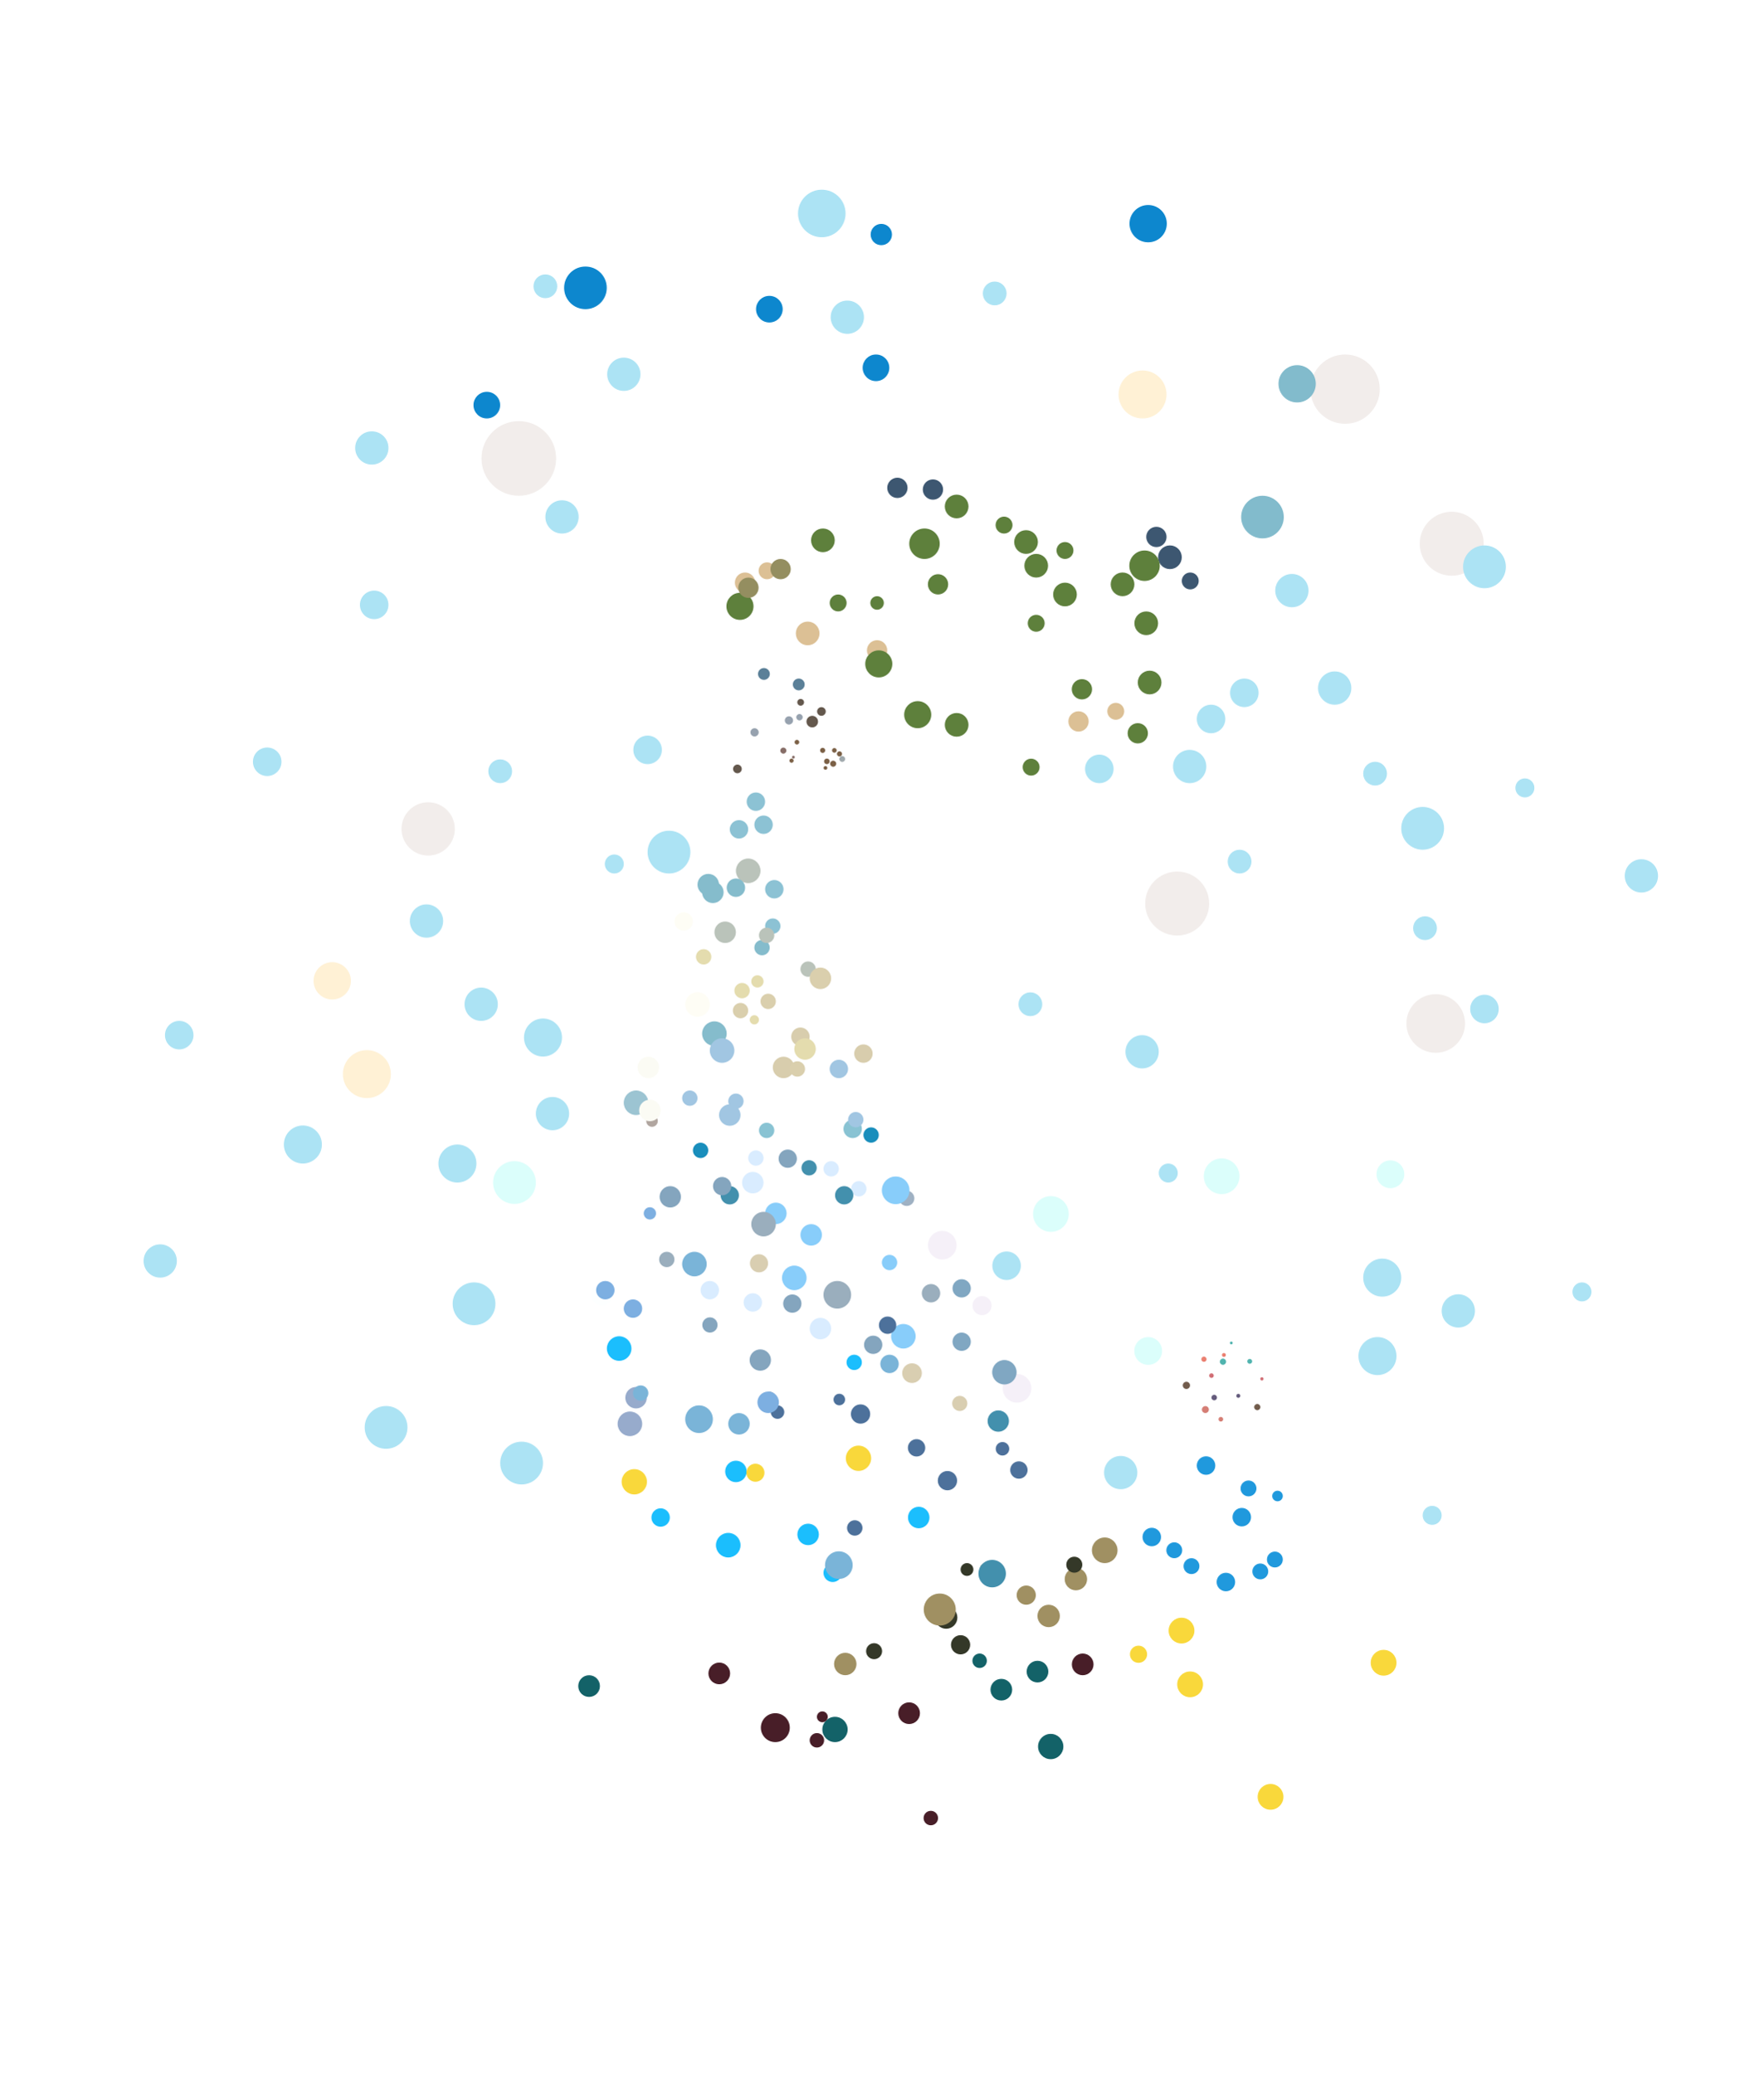
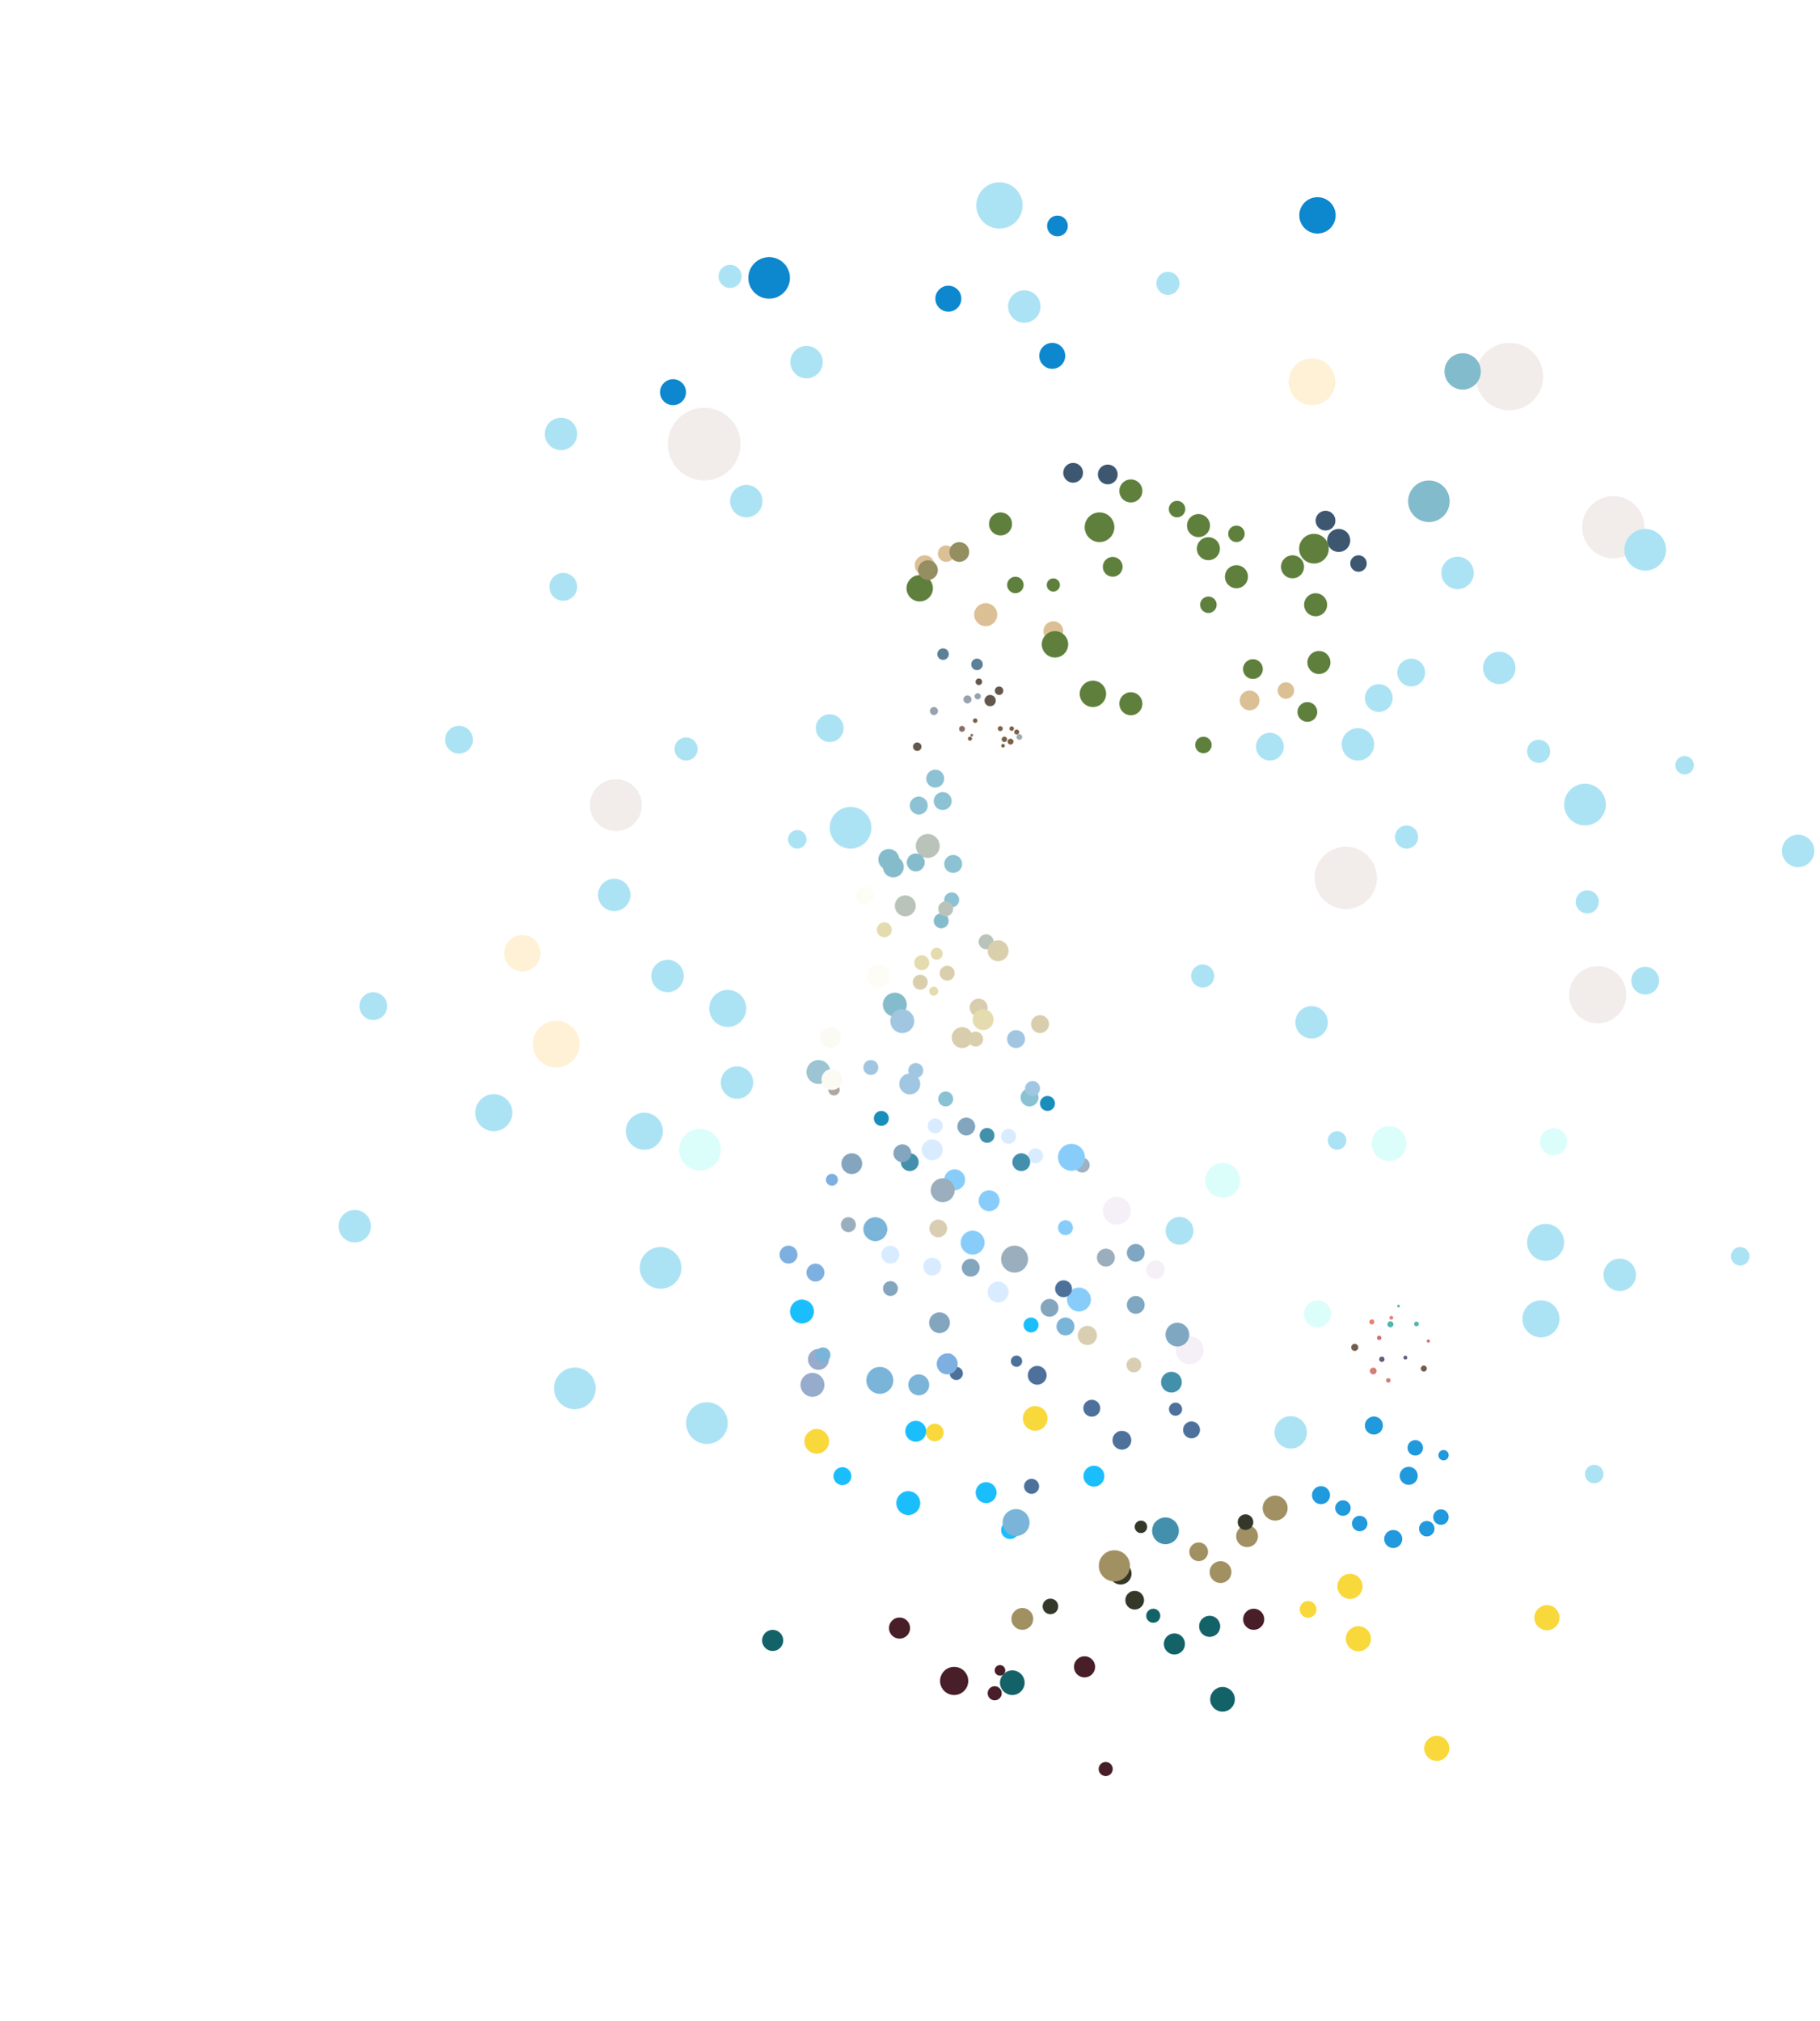
- <svg xmlns="http://www.w3.org/2000/svg" width="959.392" height="1127.84" viewBox="0 0 959.392 1127.84">
-   <circle cx="387.779" cy="485.433" r="5.85" fill="#85bccc" />
-   <circle cx="377.75" cy="687.674" r="6.686" fill="#7ab4d8" />
-   <circle cx="447.5" cy="408.212" r="1.4" fill="#7c6147" />
-   <circle cx="453.864" cy="408.212" r="1.273" fill="#7c6147" />
-   <circle cx="456.664" cy="410.121" r="1.4" fill="#7c6147" />
-   <circle cx="433.5" cy="403.757" r="1.273" fill="#7c6147" />
-   <circle cx="430.573" cy="413.812" r="1.145" fill="#7c6147" />
-   <circle cx="449.791" cy="414.193" r="1.527" fill="#7c6147" />
-   <circle cx="449.028" cy="417.757" r="1.018" fill="#7c6147" />
-   <circle cx="453.228" cy="415.466" r="1.655" fill="#7c6147" />
-   <circle cx="426.118" cy="408.339" r="1.655" fill="#876e68" />
-   <circle cx="431.591" cy="411.903" r="0.764" fill="#876e68" />
-   <circle cx="446.831" cy="387.053" r="2.364" fill="#64584d" />
-   <circle cx="435.538" cy="382.063" r="1.838" fill="#64584d" />
-   <circle cx="441.841" cy="392.568" r="3.151" fill="#64584d" />
-   <circle cx="401.134" cy="418.306" r="2.364" fill="#64584d" />
-   <circle cx="415.551" cy="366.629" r="3.218" fill="#5b8098" />
-   <circle cx="434.499" cy="372.349" r="3.218" fill="#5b8098" />
-   <circle cx="458.143" cy="412.887" r="1.6" fill="#a0a9ad" />
-   <circle cx="410.464" cy="398.401" r="2.244" fill="#97a2af" />
-   <circle cx="429.163" cy="391.918" r="2.244" fill="#97a2af" />
-   <circle cx="434.897" cy="390.173" r="1.745" fill="#97a2af" />
-   <circle cx="402.519" cy="329.856" r="7.367" fill="#5e803c" />
-   <circle cx="447.642" cy="293.942" r="6.446" fill="#5e803c" />
-   <circle cx="610.635" cy="317.884" r="6.446" fill="#5e803c" />
-   <circle cx="520.39" cy="275.524" r="6.446" fill="#5e803c" />
-   <circle cx="563.671" cy="307.755" r="6.446" fill="#5e803c" />
-   <circle cx="625.369" cy="371.295" r="6.446" fill="#5e803c" />
-   <circle cx="499.21" cy="388.791" r="7.367" fill="#5e803c" />
-   <circle cx="520.39" cy="394.317" r="6.446" fill="#5e803c" />
-   <circle cx="405.281" cy="316.964" r="5.525" fill="#dcc095" />
-   <circle cx="417.253" cy="310.517" r="4.604" fill="#dcc095" />
-   <circle cx="586.693" cy="392.475" r="5.525" fill="#dcc095" />
-   <circle cx="477.109" cy="353.798" r="5.525" fill="#dcc095" />
-   <circle cx="636.42" cy="303.151" r="6.446" fill="#3d5771" />
-   <circle cx="647.147" cy="416.996" r="9.053" fill="#ace3f4" />
-   <circle cx="726.039" cy="374.317" r="9.053" fill="#ace3f4" />
-   <circle cx="748.026" cy="420.876" r="6.467" fill="#ace3f4" />
-   <circle cx="203.542" cy="329.051" r="7.76" fill="#ace3f4" />
-   <circle cx="261.741" cy="546.327" r="9.053" fill="#ace3f4" />
-   <circle cx="164.743" cy="622.632" r="10.347" fill="#ace3f4" />
-   <circle cx="248.808" cy="632.979" r="10.347" fill="#ace3f4" />
-   <circle cx="363.912" cy="463.555" r="11.64" fill="#ace3f4" />
-   <circle cx="202.249" cy="243.692" r="9.053" fill="#ace3f4" />
-   <circle cx="97.49" cy="563.14" r="7.76" fill="#ace3f4" />
-   <circle cx="87.144" cy="686.005" r="9.053" fill="#ace3f4" />
-   <circle cx="686.761" cy="281.288" r="11.6" fill="#82bbcc" />
-   <circle cx="318.457" cy="156.587" r="11.6" fill="#0d87ce" />
-   <circle cx="418.508" cy="168.187" r="7.25" fill="#0d87ce" />
-   <circle cx="479.409" cy="127.586" r="5.8" fill="#0d87ce" />
-   <circle cx="476.509" cy="200.087" r="7.25" fill="#0d87ce" />
-   <circle cx="789.712" cy="295.788" r="17.4" fill="#f2edeb" />
-   <circle cx="232.906" cy="450.94" r="14.5" fill="#f2edeb" />
-   <circle cx="282.207" cy="249.388" r="20.3" fill="#f2edeb" />
-   <circle cx="731.712" cy="211.687" r="18.85" fill="#f2edeb" />
-   <circle cx="621.51" cy="214.587" r="13.05" fill="#fff1d5" />
-   <circle cx="180.706" cy="533.591" r="10.15" fill="#fff1d5" />
-   <circle cx="563.671" cy="339.064" r="4.604" fill="#5e803c" />
-   <circle cx="579.326" cy="299.467" r="4.604" fill="#5e803c" />
-   <circle cx="502.894" cy="295.784" r="8.288" fill="#5e803c" />
-   <circle cx="622.607" cy="307.755" r="8.288" fill="#5e803c" />
-   <circle cx="623.528" cy="339.064" r="6.446" fill="#5e803c" />
-   <circle cx="477.109" cy="328.014" r="3.683" fill="#5e803c" />
-   <circle cx="560.909" cy="417.338" r="4.604" fill="#5e803c" />
-   <circle cx="588.535" cy="374.978" r="5.525" fill="#5e803c" />
-   <circle cx="618.923" cy="398.921" r="5.525" fill="#5e803c" />
-   <circle cx="606.952" cy="386.95" r="4.604" fill="#dcc095" />
-   <circle cx="488.16" cy="265.395" r="5.525" fill="#3d5771" />
-   <circle cx="507.498" cy="266.316" r="5.525" fill="#3d5771" />
-   <circle cx="401.986" cy="451.169" r="5.014" fill="#8cc2d4" />
-   <circle cx="411.179" cy="436.126" r="5.014" fill="#8cc2d4" />
-   <circle cx="439.593" cy="527.218" r="4.178" fill="#bac3ba" />
-   <circle cx="385.272" cy="481.254" r="5.85" fill="#85bccc" />
-   <circle cx="414.522" cy="515.518" r="4.178" fill="#85bccc" />
-   <circle cx="388.615" cy="562.318" r="6.686" fill="#85bccc" />
-   <circle cx="345.994" cy="599.924" r="6.686" fill="#9cc4d2" />
-   <circle cx="371.901" cy="501.311" r="5.014" fill="#fefdf5" />
-   <circle cx="379.422" cy="546.439" r="6.686" fill="#fefdf5" />
-   <circle cx="506.449" cy="703.552" r="5.014" fill="#9aaebd" />
-   <circle cx="362.708" cy="685.167" r="4.178" fill="#9aaebd" />
-   <circle cx="473.857" cy="617.474" r="4.178" fill="#198ebc" />
-   <circle cx="441.264" cy="671.795" r="5.85" fill="#88cdfa" />
-   <circle cx="483.885" cy="686.838" r="4.178" fill="#88cdfa" />
-   <circle cx="401.986" cy="774.587" r="5.85" fill="#7ab4d8" />
-   <circle cx="380.258" cy="772.08" r="7.521" fill="#7ab4d8" />
-   <circle cx="342.651" cy="774.587" r="6.686" fill="#97abcc" />
-   <circle cx="353.515" cy="660.095" r="3.343" fill="#7dafe1" />
-   <circle cx="396.136" cy="840.608" r="6.686" fill="#1bbefd" />
-   <circle cx="400.315" cy="800.494" r="5.85" fill="#1bbefd" />
-   <circle cx="452.964" cy="855.651" r="5.014" fill="#1bbefd" />
-   <circle cx="359.365" cy="825.565" r="5.014" fill="#1bbefd" />
-   <circle cx="464.664" cy="741.159" r="4.178" fill="#1bbefd" />
-   <circle cx="336.801" cy="733.638" r="6.686" fill="#1bbefd" />
-   <circle cx="467.171" cy="646.724" r="4.178" fill="#d9ecff" />
-   <circle cx="411.179" cy="630.01" r="4.178" fill="#d9ecff" />
-   <circle cx="409.507" cy="708.566" r="5.014" fill="#d9ecff" />
-   <circle cx="446.279" cy="722.773" r="5.85" fill="#d9ecff" />
-   <circle cx="428.509" cy="630.343" r="4.98" fill="#84a5be" />
-   <circle cx="413.57" cy="739.895" r="5.809" fill="#84a5be" />
-   <circle cx="396.971" cy="650.262" r="4.98" fill="#4390ad" />
-   <circle cx="440.128" cy="635.323" r="4.15" fill="#4390ad" />
-   <circle cx="543.039" cy="773.092" r="5.809" fill="#4390ad" />
-   <circle cx="493.243" cy="651.922" r="4.15" fill="#9fb1c3" />
-   <circle cx="523.121" cy="700.888" r="4.98" fill="#80a7c2" />
-   <circle cx="512.572" cy="677.408" r="7.787" fill="#f5f0f8" />
-   <circle cx="553.235" cy="755.274" r="7.787" fill="#f5f0f8" />
-   <circle cx="496.118" cy="747.019" r="5.357" fill="#d9ceb1" />
-   <circle cx="522.081" cy="763.503" r="4.121" fill="#d9ceb1" />
-   <circle cx="464.964" cy="831.239" r="4.202" fill="#4d719b" />
-   <circle cx="456.56" cy="761.381" r="3.151" fill="#4d719b" />
-   <circle cx="498.58" cy="787.644" r="4.727" fill="#4d719b" />
-   <circle cx="679.159" cy="809.739" r="4.32" fill="#2099dd" />
-   <circle cx="656.058" cy="797.295" r="5.04" fill="#2099dd" />
-   <circle cx="626.538" cy="836.175" r="5.04" fill="#2099dd" />
-   <circle cx="648.138" cy="852.015" r="4.32" fill="#2099dd" />
-   <circle cx="666.858" cy="860.655" r="5.04" fill="#2099dd" />
-   <circle cx="693.498" cy="848.415" r="4.32" fill="#2099dd" />
-   <circle cx="694.938" cy="813.855" r="2.88" fill="#2099dd" />
-   <circle cx="675.498" cy="825.375" r="5.04" fill="#2099dd" />
-   <circle cx="660.509" cy="760.313" r="1.51" fill="#655c7d" />
-   <circle cx="673.617" cy="759.359" r="1.091" fill="#655c7d" />
-   <circle cx="655.695" cy="766.833" r="1.893" fill="#d57e75" />
-   <circle cx="664.11" cy="772.092" r="1.262" fill="#d57e75" />
-   <circle cx="645.373" cy="753.672" r="1.97" fill="#725c4c" />
-   <circle cx="683.935" cy="765.494" r="1.689" fill="#725c4c" />
-   <circle cx="659.011" cy="748.361" r="1.247" fill="#d16e75" />
-   <circle cx="686.445" cy="750.142" r="0.891" fill="#d16e75" />
-   <circle cx="665.781" cy="737.138" r="1.069" fill="#ea8071" />
-   <circle cx="654.914" cy="739.454" r="1.425" fill="#ea8071" />
-   <circle cx="665.273" cy="740.794" r="1.7" fill="#51b4af" />
-   <circle cx="679.822" cy="740.605" r="1.323" fill="#51b4af" />
-   <circle cx="669.807" cy="730.591" r="0.756" fill="#51b4af" />
-   <circle cx="558.251" cy="867.789" r="5.227" fill="#a09062" />
-   <circle cx="570.448" cy="879.115" r="6.098" fill="#a09062" />
-   <circle cx="585.259" cy="859.077" r="6.098" fill="#a09062" />
-   <circle cx="459.803" cy="905.251" r="6.098" fill="#a09062" />
-   <circle cx="514.69" cy="879.986" r="6.098" fill="#343828" />
-   <circle cx="526.016" cy="853.849" r="3.485" fill="#343828" />
-   <circle cx="536.47" cy="853.849" r="3.485" fill="#343828" />
-   <circle cx="584.387" cy="851.236" r="4.356" fill="#343828" />
-   <circle cx="475.485" cy="898.281" r="4.356" fill="#343828" />
-   <circle cx="494.536" cy="932.016" r="5.901" fill="#481e28" />
-   <circle cx="506.339" cy="989.064" r="3.934" fill="#481e28" />
-   <circle cx="391.26" cy="910.378" r="5.901" fill="#481e28" />
-   <circle cx="544.698" cy="919.23" r="5.901" fill="#136268" />
-   <circle cx="571.56" cy="950.15" r="6.885" fill="#136268" />
-   <circle cx="454.209" cy="940.869" r="6.885" fill="#136268" />
-   <circle cx="320.443" cy="917.263" r="5.901" fill="#136268" />
-   <circle cx="410.932" cy="801.201" r="4.918" fill="#f9d83b" />
-   <circle cx="466.996" cy="793.332" r="6.885" fill="#f9d83b" />
-   <circle cx="691.148" cy="977.522" r="7.018" fill="#f9d83b" />
-   <circle cx="752.648" cy="904.574" r="7.018" fill="#f9d83b" />
-   <circle cx="642.716" cy="887.087" r="7.018" fill="#f9d83b" />
-   <circle cx="647.394" cy="916.328" r="7.018" fill="#f9d83b" />
-   <circle cx="779.065" cy="824.389" r="5.173" fill="#ace3f4" />
-   <circle cx="382.765" cy="520.532" r="4.178" fill="#e4dcae" />
-   <circle cx="412.014" cy="533.904" r="3.343" fill="#e4dcae" />
-   <circle cx="410.343" cy="554.796" r="2.507" fill="#e4dcae" />
-   <circle cx="402.822" cy="549.782" r="4.178" fill="#dacfad" />
-   <circle cx="446.279" cy="532.232" r="5.85" fill="#dacfad" />
-   <circle cx="420.372" cy="503.818" r="4.178" fill="#8cc2d4" />
-   <circle cx="417.029" cy="508.832" r="4.178" fill="#bac3ba" />
-   <circle cx="407" cy="473.733" r="6.686" fill="#bac3ba" />
-   <circle cx="375.243" cy="597.417" r="4.178" fill="#a1c6e2" />
-   <circle cx="456.307" cy="581.539" r="5.014" fill="#a1c6e2" />
-   <circle cx="426.221" cy="580.703" r="5.85" fill="#d8cdad" />
-   <circle cx="487.228" cy="647.56" r="7.521" fill="#88cdfa" />
-   <circle cx="422.043" cy="660.095" r="5.85" fill="#88cdfa" />
-   <circle cx="491.407" cy="726.952" r="6.686" fill="#88cdfa" />
-   <circle cx="344.322" cy="711.909" r="5.014" fill="#7dafe1" />
-   <circle cx="452.128" cy="635.86" r="4.178" fill="#d9ecff" />
-   <circle cx="409.507" cy="643.381" r="5.85" fill="#d9ecff" />
-   <circle cx="386.108" cy="701.881" r="5.014" fill="#d9ecff" />
-   <circle cx="392.821" cy="645.282" r="4.98" fill="#84a5be" />
-   <circle cx="386.182" cy="720.806" r="4.15" fill="#84a5be" />
-   <circle cx="459.216" cy="650.262" r="4.98" fill="#4390ad" />
-   <circle cx="412.874" cy="687.264" r="4.945" fill="#d9ceb1" />
-   <circle cx="554.256" cy="799.725" r="4.727" fill="#4d719b" />
-   <circle cx="545.327" cy="788.169" r="3.677" fill="#4d719b" />
-   <circle cx="354.678" cy="609.872" r="3.14" fill="#b1a6a0" />
-   <circle cx="417.864" cy="544.768" r="4.178" fill="#dacfad" />
-   <circle cx="421.207" cy="483.761" r="5.014" fill="#8cc2d4" />
-   <circle cx="396.972" cy="606.61" r="5.85" fill="#a1c6e2" />
-   <circle cx="400.315" cy="599.089" r="4.178" fill="#a1c6e2" />
-   <circle cx="463.828" cy="614.131" r="5.014" fill="#89c3d3" />
-   <circle cx="455.471" cy="704.388" r="7.521" fill="#9aaebd" />
-   <circle cx="435.414" cy="563.989" r="5.014" fill="#d8cdad" />
-   <circle cx="469.678" cy="573.182" r="5.014" fill="#d8cdad" />
-   <circle cx="345.994" cy="760.38" r="5.85" fill="#97abcc" />
-   <circle cx="327.424" cy="704.228" r="6.056" fill="#fdffff" />
-   <circle cx="422.945" cy="768.21" r="3.677" fill="#4d719b" />
-   <circle cx="418.743" cy="760.331" r="3.151" fill="#4d719b" />
-   <circle cx="468.116" cy="769.26" r="5.253" fill="#4d719b" />
-   <circle cx="515.388" cy="805.502" r="5.253" fill="#4d719b" />
-   <circle cx="510.261" cy="317.884" r="5.525" fill="#5e803c" />
-   <circle cx="579.326" cy="323.41" r="6.446" fill="#5e803c" />
-   <circle cx="546.175" cy="285.654" r="4.604" fill="#5e803c" />
-   <circle cx="558.146" cy="294.863" r="6.446" fill="#5e803c" />
-   <circle cx="647.47" cy="316.043" r="4.604" fill="#3d5771" />
-   <circle cx="629.053" cy="292.1" r="5.525" fill="#3d5771" />
-   <circle cx="478.03" cy="361.165" r="7.367" fill="#5e803c" />
-   <circle cx="455.929" cy="328.014" r="4.604" fill="#5e803c" />
-   <circle cx="407.123" cy="319.726" r="5.525" fill="#948e60" />
-   <circle cx="424.62" cy="309.597" r="5.525" fill="#948e60" />
-   <circle cx="439.354" cy="344.59" r="6.446" fill="#dcc095" />
-   <circle cx="685.578" cy="854.895" r="4.32" fill="#2099dd" />
-   <circle cx="345.033" cy="806.119" r="6.885" fill="#f9d83b" />
-   <circle cx="635.508" cy="638.152" r="5.173" fill="#ace3f4" />
-   <circle cx="560.496" cy="546.327" r="6.467" fill="#ace3f4" />
-   <circle cx="621.281" cy="572.193" r="9.053" fill="#ace3f4" />
-   <circle cx="547.562" cy="688.591" r="7.76" fill="#ace3f4" />
-   <circle cx="751.906" cy="695.058" r="10.347" fill="#ace3f4" />
-   <circle cx="749.319" cy="737.737" r="10.347" fill="#ace3f4" />
-   <circle cx="609.641" cy="801.109" r="9.053" fill="#ace3f4" />
-   <circle cx="793.292" cy="713.164" r="9.053" fill="#ace3f4" />
-   <circle cx="598.002" cy="418.289" r="7.76" fill="#ace3f4" />
-   <circle cx="658.787" cy="391.13" r="7.76" fill="#ace3f4" />
-   <circle cx="676.894" cy="376.903" r="7.76" fill="#ace3f4" />
-   <circle cx="674.307" cy="468.728" r="6.467" fill="#ace3f4" />
-   <circle cx="829.504" cy="428.636" r="5.173" fill="#ace3f4" />
-   <circle cx="775.185" cy="504.941" r="6.467" fill="#ace3f4" />
-   <circle cx="860.544" cy="702.817" r="5.173" fill="#ace3f4" />
-   <circle cx="807.518" cy="308.358" r="11.64" fill="#ace3f4" />
-   <circle cx="702.76" cy="321.291" r="9.053" fill="#ace3f4" />
-   <circle cx="541.096" cy="159.627" r="6.467" fill="#ace3f4" />
-   <circle cx="460.911" cy="172.56" r="9.053" fill="#ace3f4" />
-   <circle cx="339.339" cy="203.6" r="9.053" fill="#ace3f4" />
-   <circle cx="305.713" cy="281.198" r="9.053" fill="#ace3f4" />
-   <circle cx="145.343" cy="414.409" r="7.76" fill="#ace3f4" />
-   <circle cx="272.087" cy="419.582" r="6.467" fill="#ace3f4" />
-   <circle cx="334.166" cy="470.022" r="5.173" fill="#ace3f4" />
-   <circle cx="231.995" cy="501.061" r="9.053" fill="#ace3f4" />
-   <circle cx="295.367" cy="564.433" r="10.347" fill="#ace3f4" />
-   <circle cx="257.861" cy="709.284" r="11.64" fill="#ace3f4" />
-   <circle cx="210.008" cy="776.536" r="11.64" fill="#ace3f4" />
-   <circle cx="283.727" cy="795.936" r="11.64" fill="#ace3f4" />
-   <circle cx="300.54" cy="605.819" r="9.053" fill="#ace3f4" />
-   <circle cx="352.273" cy="407.943" r="7.76" fill="#ace3f4" />
-   <circle cx="296.66" cy="155.747" r="6.467" fill="#ace3f4" />
-   <circle cx="892.876" cy="476.488" r="9.053" fill="#ace3f4" />
-   <circle cx="447.03" cy="116.122" r="12.933" fill="#ace3f4" />
-   <circle cx="705.611" cy="208.787" r="10.15" fill="#82bbcc" />
-   <circle cx="264.806" cy="220.387" r="7.25" fill="#0d87ce" />
-   <circle cx="624.569" cy="121.668" r="10.15" fill="#0d87ce" />
-   <circle cx="624.591" cy="734.955" r="7.56" fill="#dbfefb" />
-   <circle cx="756.354" cy="638.832" r="7.56" fill="#dbfefb" />
-   <circle cx="571.67" cy="660.433" r="9.72" fill="#dbfefb" />
-   <circle cx="664.552" cy="639.912" r="9.72" fill="#dbfefb" />
-   <circle cx="279.847" cy="643.325" r="11.64" fill="#dbfefb" />
-   <circle cx="781.012" cy="556.791" r="15.95" fill="#f2edeb" />
-   <circle cx="199.556" cy="584.341" r="13.05" fill="#fff1d5" />
-   <circle cx="403.657" cy="538.918" r="4.178" fill="#e4dcae" />
-   <circle cx="437.921" cy="570.675" r="5.85" fill="#e4dcae" />
-   <circle cx="433.743" cy="581.539" r="4.178" fill="#dacfad" />
-   <circle cx="415.357" cy="448.662" r="5.014" fill="#8cc2d4" />
-   <circle cx="394.465" cy="507.161" r="5.85" fill="#bac3ba" />
-   <circle cx="400.315" cy="482.926" r="5.014" fill="#85bccc" />
-   <circle cx="392.793" cy="571.51" r="6.686" fill="#a1c6e2" />
-   <circle cx="465.5" cy="609.117" r="4.178" fill="#a1c6e2" />
-   <circle cx="417.029" cy="614.967" r="4.178" fill="#89c3d3" />
-   <circle cx="352.679" cy="580.703" r="5.85" fill="#fbfbf4" />
-   <circle cx="353.515" cy="604.103" r="5.85" fill="#fbfbf4" />
-   <circle cx="415.357" cy="665.945" r="6.686" fill="#9aaebd" />
-   <circle cx="417.864" cy="762.887" r="5.85" fill="#7dafe1" />
-   <circle cx="381.093" cy="625.831" r="4.178" fill="#198ebc" />
-   <circle cx="432.072" cy="695.195" r="6.686" fill="#88cdfa" />
-   <circle cx="483.885" cy="741.995" r="5.014" fill="#7ab4d8" />
-   <circle cx="456.307" cy="851.472" r="7.521" fill="#7ab4d8" />
-   <circle cx="348.501" cy="757.873" r="4.178" fill="#7ab4d8" />
-   <circle cx="329.279" cy="701.881" r="5.014" fill="#7dafe1" />
-   <circle cx="439.593" cy="834.758" r="5.85" fill="#1bbefd" />
-   <circle cx="499.764" cy="825.565" r="5.85" fill="#1bbefd" />
-   <circle cx="364.604" cy="651.092" r="5.809" fill="#84a5be" />
-   <circle cx="430.998" cy="709.187" r="4.98" fill="#84a5be" />
-   <circle cx="474.985" cy="731.596" r="4.98" fill="#84a5be" />
-   <circle cx="539.72" cy="856.086" r="7.469" fill="#4390ad" />
-   <circle cx="523.121" cy="729.936" r="4.98" fill="#80a7c2" />
-   <circle cx="546.359" cy="746.534" r="6.639" fill="#80a7c2" />
-   <circle cx="534.201" cy="710.284" r="5.191" fill="#f5f0f8" />
-   <circle cx="482.823" cy="720.937" r="4.727" fill="#4d719b" />
-   <circle cx="638.778" cy="843.375" r="4.32" fill="#2099dd" />
-   <circle cx="511.205" cy="875.63" r="8.712" fill="#a09062" />
-   <circle cx="600.941" cy="843.395" r="6.97" fill="#a09062" />
-   <circle cx="522.531" cy="894.797" r="5.227" fill="#343828" />
-   <circle cx="421.751" cy="939.885" r="7.869" fill="#481e28" />
-   <circle cx="447.324" cy="933.984" r="2.951" fill="#481e28" />
-   <circle cx="444.373" cy="946.77" r="3.934" fill="#481e28" />
-   <circle cx="588.959" cy="905.46" r="5.901" fill="#481e28" />
-   <circle cx="532.895" cy="903.493" r="3.934" fill="#136268" />
-   <circle cx="564.37" cy="909.394" r="5.901" fill="#136268" />
-   <circle cx="619.323" cy="899.953" r="4.679" fill="#f9d83b" />
-   <circle cx="807.518" cy="548.914" r="7.76" fill="#ace3f4" />
-   <circle cx="773.892" cy="450.622" r="11.64" fill="#ace3f4" />
-   <circle cx="640.361" cy="491.54" r="17.4" fill="#f2edeb" />
+ <svg xmlns="http://www.w3.org/2000/svg" width="1015.552" height="1127.84" viewBox="0 0 1015.552 1127.84">
+   <circle cx="498.659" cy="483.993" r="5.85" fill="#85bccc" />
+   <circle cx="488.63" cy="686.234" r="6.686" fill="#7ab4d8" />
+   <circle cx="558.38" cy="406.772" r="1.4" fill="#7c6147" />
+   <circle cx="564.744" cy="406.772" r="1.273" fill="#7c6147" />
+   <circle cx="567.544" cy="408.681" r="1.4" fill="#7c6147" />
+   <circle cx="544.38" cy="402.317" r="1.273" fill="#7c6147" />
+   <circle cx="541.453" cy="412.372" r="1.145" fill="#7c6147" />
+   <circle cx="560.671" cy="412.753" r="1.527" fill="#7c6147" />
+   <circle cx="559.908" cy="416.317" r="1.018" fill="#7c6147" />
+   <circle cx="564.108" cy="414.026" r="1.655" fill="#7c6147" />
+   <circle cx="536.998" cy="406.899" r="1.655" fill="#876e68" />
+   <circle cx="542.471" cy="410.463" r="0.764" fill="#876e68" />
+   <circle cx="557.711" cy="385.613" r="2.364" fill="#64584d" />
+   <circle cx="546.418" cy="380.623" r="1.838" fill="#64584d" />
+   <circle cx="552.721" cy="391.128" r="3.151" fill="#64584d" />
+   <circle cx="512.014" cy="416.866" r="2.364" fill="#64584d" />
+   <circle cx="526.431" cy="365.189" r="3.218" fill="#5b8098" />
+   <circle cx="545.379" cy="370.909" r="3.218" fill="#5b8098" />
+   <circle cx="569.023" cy="411.447" r="1.6" fill="#a0a9ad" />
+   <circle cx="521.344" cy="396.961" r="2.244" fill="#97a2af" />
+   <circle cx="540.043" cy="390.478" r="2.244" fill="#97a2af" />
+   <circle cx="545.777" cy="388.733" r="1.745" fill="#97a2af" />
+   <circle cx="513.399" cy="328.416" r="7.367" fill="#5e803c" />
+   <circle cx="558.521" cy="292.502" r="6.446" fill="#5e803c" />
+   <circle cx="721.515" cy="316.444" r="6.446" fill="#5e803c" />
+   <circle cx="631.27" cy="274.084" r="6.446" fill="#5e803c" />
+   <circle cx="674.551" cy="306.315" r="6.446" fill="#5e803c" />
+   <circle cx="736.249" cy="369.855" r="6.446" fill="#5e803c" />
+   <circle cx="610.09" cy="387.351" r="7.367" fill="#5e803c" />
+   <circle cx="631.27" cy="392.877" r="6.446" fill="#5e803c" />
+   <circle cx="516.162" cy="315.524" r="5.525" fill="#dcc095" />
+   <circle cx="528.133" cy="309.077" r="4.604" fill="#dcc095" />
+   <circle cx="697.573" cy="391.035" r="5.525" fill="#dcc095" />
+   <circle cx="587.989" cy="352.358" r="5.525" fill="#dcc095" />
+   <circle cx="747.3" cy="301.711" r="6.446" fill="#3d5771" />
+   <circle cx="758.027" cy="415.556" r="9.053" fill="#ace3f4" />
+   <circle cx="836.919" cy="372.877" r="9.053" fill="#ace3f4" />
+   <circle cx="858.906" cy="419.436" r="6.467" fill="#ace3f4" />
+   <circle cx="314.422" cy="327.611" r="7.76" fill="#ace3f4" />
+   <circle cx="372.621" cy="544.887" r="9.053" fill="#ace3f4" />
+   <circle cx="275.623" cy="621.192" r="10.347" fill="#ace3f4" />
+   <circle cx="359.688" cy="631.539" r="10.347" fill="#ace3f4" />
+   <circle cx="474.792" cy="462.115" r="11.64" fill="#ace3f4" />
+   <circle cx="313.129" cy="242.252" r="9.053" fill="#ace3f4" />
+   <circle cx="208.37" cy="561.7" r="7.76" fill="#ace3f4" />
+   <circle cx="198.024" cy="684.564" r="9.053" fill="#ace3f4" />
+   <circle cx="797.641" cy="279.848" r="11.6" fill="#82bbcc" />
+   <circle cx="429.337" cy="155.147" r="11.6" fill="#0d87ce" />
+   <circle cx="529.388" cy="166.747" r="7.25" fill="#0d87ce" />
+   <circle cx="590.289" cy="126.146" r="5.8" fill="#0d87ce" />
+   <circle cx="587.389" cy="198.647" r="7.25" fill="#0d87ce" />
+   <circle cx="900.592" cy="294.348" r="17.4" fill="#f2edeb" />
+   <circle cx="343.786" cy="449.5" r="14.5" fill="#f2edeb" />
+   <circle cx="393.087" cy="247.948" r="20.3" fill="#f2edeb" />
+   <circle cx="842.592" cy="210.247" r="18.85" fill="#f2edeb" />
+   <circle cx="732.39" cy="213.147" r="13.05" fill="#fff1d5" />
+   <circle cx="291.586" cy="532.151" r="10.15" fill="#fff1d5" />
+   <circle cx="674.551" cy="337.624" r="4.604" fill="#5e803c" />
+   <circle cx="690.206" cy="298.027" r="4.604" fill="#5e803c" />
+   <circle cx="613.774" cy="294.344" r="8.288" fill="#5e803c" />
+   <circle cx="733.487" cy="306.315" r="8.288" fill="#5e803c" />
+   <circle cx="734.408" cy="337.624" r="6.446" fill="#5e803c" />
+   <circle cx="587.989" cy="326.574" r="3.683" fill="#5e803c" />
+   <circle cx="671.788" cy="415.898" r="4.604" fill="#5e803c" />
+   <circle cx="699.415" cy="373.538" r="5.525" fill="#5e803c" />
+   <circle cx="729.803" cy="397.481" r="5.525" fill="#5e803c" />
+   <circle cx="717.832" cy="385.51" r="4.604" fill="#dcc095" />
+   <circle cx="599.04" cy="263.955" r="5.525" fill="#3d5771" />
+   <circle cx="618.378" cy="264.876" r="5.525" fill="#3d5771" />
+   <circle cx="512.866" cy="449.729" r="5.014" fill="#8cc2d4" />
+   <circle cx="522.059" cy="434.686" r="5.014" fill="#8cc2d4" />
+   <circle cx="550.473" cy="525.778" r="4.178" fill="#bac3ba" />
+   <circle cx="496.152" cy="479.814" r="5.85" fill="#85bccc" />
+   <circle cx="525.402" cy="514.078" r="4.178" fill="#85bccc" />
+   <circle cx="499.495" cy="560.878" r="6.686" fill="#85bccc" />
+   <circle cx="456.874" cy="598.485" r="6.686" fill="#9cc4d2" />
+   <circle cx="482.781" cy="499.871" r="5.014" fill="#fefdf5" />
+   <circle cx="490.302" cy="544.999" r="6.686" fill="#fefdf5" />
+   <circle cx="617.329" cy="702.112" r="5.014" fill="#9aaebd" />
+   <circle cx="473.588" cy="683.727" r="4.178" fill="#9aaebd" />
+   <circle cx="584.737" cy="616.034" r="4.178" fill="#198ebc" />
+   <circle cx="552.144" cy="670.355" r="5.85" fill="#88cdfa" />
+   <circle cx="594.765" cy="685.398" r="4.178" fill="#88cdfa" />
+   <circle cx="512.866" cy="773.147" r="5.85" fill="#7ab4d8" />
+   <circle cx="491.138" cy="770.64" r="7.521" fill="#7ab4d8" />
+   <circle cx="453.531" cy="773.147" r="6.686" fill="#97abcc" />
+   <circle cx="464.395" cy="658.655" r="3.343" fill="#7dafe1" />
+   <circle cx="507.016" cy="839.168" r="6.686" fill="#1bbefd" />
+   <circle cx="511.195" cy="799.054" r="5.85" fill="#1bbefd" />
+   <circle cx="563.844" cy="854.211" r="5.014" fill="#1bbefd" />
+   <circle cx="470.245" cy="824.125" r="5.014" fill="#1bbefd" />
+   <circle cx="575.544" cy="739.719" r="4.178" fill="#1bbefd" />
+   <circle cx="447.681" cy="732.198" r="6.686" fill="#1bbefd" />
+   <circle cx="578.051" cy="645.284" r="4.178" fill="#d9ecff" />
+   <circle cx="522.059" cy="628.57" r="4.178" fill="#d9ecff" />
+   <circle cx="520.387" cy="707.126" r="5.014" fill="#d9ecff" />
+   <circle cx="557.159" cy="721.333" r="5.85" fill="#d9ecff" />
+   <circle cx="539.389" cy="628.904" r="4.98" fill="#84a5be" />
+   <circle cx="524.45" cy="738.455" r="5.809" fill="#84a5be" />
+   <circle cx="507.851" cy="648.822" r="4.98" fill="#4390ad" />
+   <circle cx="551.008" cy="633.883" r="4.15" fill="#4390ad" />
+   <circle cx="653.919" cy="771.652" r="5.809" fill="#4390ad" />
+   <circle cx="604.124" cy="650.482" r="4.15" fill="#9fb1c3" />
+   <circle cx="634.001" cy="699.448" r="4.98" fill="#80a7c2" />
+   <circle cx="623.452" cy="675.967" r="7.787" fill="#f5f0f8" />
+   <circle cx="664.115" cy="753.833" r="7.787" fill="#f5f0f8" />
+   <circle cx="606.998" cy="745.579" r="5.357" fill="#d9ceb1" />
+   <circle cx="632.961" cy="762.063" r="4.121" fill="#d9ceb1" />
+   <circle cx="575.844" cy="829.799" r="4.202" fill="#4d719b" />
+   <circle cx="567.44" cy="759.941" r="3.151" fill="#4d719b" />
+   <circle cx="609.46" cy="786.204" r="4.727" fill="#4d719b" />
+   <circle cx="790.039" cy="808.299" r="4.32" fill="#2099dd" />
+   <circle cx="766.938" cy="795.855" r="5.04" fill="#2099dd" />
+   <circle cx="737.418" cy="834.735" r="5.04" fill="#2099dd" />
+   <circle cx="759.018" cy="850.575" r="4.32" fill="#2099dd" />
+   <circle cx="777.738" cy="859.215" r="5.04" fill="#2099dd" />
+   <circle cx="804.378" cy="846.975" r="4.32" fill="#2099dd" />
+   <circle cx="805.818" cy="812.415" r="2.88" fill="#2099dd" />
+   <circle cx="786.378" cy="823.935" r="5.04" fill="#2099dd" />
+   <circle cx="771.389" cy="758.873" r="1.51" fill="#655c7d" />
+   <circle cx="784.497" cy="757.919" r="1.091" fill="#655c7d" />
+   <circle cx="766.575" cy="765.393" r="1.893" fill="#d57e75" />
+   <circle cx="774.99" cy="770.652" r="1.262" fill="#d57e75" />
+   <circle cx="756.253" cy="752.232" r="1.97" fill="#725c4c" />
+   <circle cx="794.815" cy="764.054" r="1.689" fill="#725c4c" />
+   <circle cx="769.891" cy="746.921" r="1.247" fill="#d16e75" />
+   <circle cx="797.325" cy="748.702" r="0.891" fill="#d16e75" />
+   <circle cx="776.661" cy="735.698" r="1.069" fill="#ea8071" />
+   <circle cx="765.794" cy="738.014" r="1.425" fill="#ea8071" />
+   <circle cx="776.153" cy="739.354" r="1.7" fill="#51b4af" />
+   <circle cx="790.702" cy="739.165" r="1.323" fill="#51b4af" />
+   <circle cx="780.687" cy="729.151" r="0.756" fill="#51b4af" />
+   <circle cx="669.131" cy="866.349" r="5.227" fill="#a09062" />
+   <circle cx="681.328" cy="877.675" r="6.098" fill="#a09062" />
+   <circle cx="696.139" cy="857.636" r="6.098" fill="#a09062" />
+   <circle cx="570.683" cy="903.811" r="6.098" fill="#a09062" />
+   <circle cx="625.57" cy="878.546" r="6.098" fill="#343828" />
+   <circle cx="636.896" cy="852.409" r="3.485" fill="#343828" />
+   <circle cx="647.35" cy="852.409" r="3.485" fill="#343828" />
+   <circle cx="695.267" cy="849.796" r="4.356" fill="#343828" />
+   <circle cx="586.365" cy="896.841" r="4.356" fill="#343828" />
+   <circle cx="605.416" cy="930.577" r="5.901" fill="#481e28" />
+   <circle cx="617.219" cy="987.624" r="3.934" fill="#481e28" />
+   <circle cx="502.14" cy="908.938" r="5.901" fill="#481e28" />
+   <circle cx="655.578" cy="917.79" r="5.901" fill="#136268" />
+   <circle cx="682.44" cy="948.711" r="6.885" fill="#136268" />
+   <circle cx="565.089" cy="939.429" r="6.885" fill="#136268" />
+   <circle cx="431.323" cy="915.823" r="5.901" fill="#136268" />
+   <circle cx="521.812" cy="799.761" r="4.918" fill="#f9d83b" />
+   <circle cx="577.876" cy="791.893" r="6.885" fill="#f9d83b" />
+   <circle cx="802.028" cy="976.082" r="7.018" fill="#f9d83b" />
+   <circle cx="863.528" cy="903.134" r="7.018" fill="#f9d83b" />
+   <circle cx="753.596" cy="885.647" r="7.018" fill="#f9d83b" />
+   <circle cx="758.274" cy="914.888" r="7.018" fill="#f9d83b" />
+   <circle cx="889.945" cy="822.949" r="5.173" fill="#ace3f4" />
+   <circle cx="493.645" cy="519.092" r="4.178" fill="#e4dcae" />
+   <circle cx="522.894" cy="532.464" r="3.343" fill="#e4dcae" />
+   <circle cx="521.223" cy="553.356" r="2.507" fill="#e4dcae" />
+   <circle cx="513.702" cy="548.342" r="4.178" fill="#dacfad" />
+   <circle cx="557.159" cy="530.792" r="5.85" fill="#dacfad" />
+   <circle cx="531.252" cy="502.378" r="4.178" fill="#8cc2d4" />
+   <circle cx="527.909" cy="507.392" r="4.178" fill="#bac3ba" />
+   <circle cx="517.88" cy="472.293" r="6.686" fill="#bac3ba" />
+   <circle cx="486.123" cy="595.977" r="4.178" fill="#a1c6e2" />
+   <circle cx="567.187" cy="580.099" r="5.014" fill="#a1c6e2" />
+   <circle cx="537.101" cy="579.263" r="5.85" fill="#d8cdad" />
+   <circle cx="598.108" cy="646.12" r="7.521" fill="#88cdfa" />
+   <circle cx="532.923" cy="658.655" r="5.85" fill="#88cdfa" />
+   <circle cx="602.287" cy="725.512" r="6.686" fill="#88cdfa" />
+   <circle cx="455.202" cy="710.469" r="5.014" fill="#7dafe1" />
+   <circle cx="563.008" cy="634.42" r="4.178" fill="#d9ecff" />
+   <circle cx="520.387" cy="641.941" r="5.85" fill="#d9ecff" />
+   <circle cx="496.988" cy="700.441" r="5.014" fill="#d9ecff" />
+   <circle cx="503.701" cy="643.842" r="4.98" fill="#84a5be" />
+   <circle cx="497.062" cy="719.366" r="4.15" fill="#84a5be" />
+   <circle cx="570.096" cy="648.822" r="4.98" fill="#4390ad" />
+   <circle cx="523.754" cy="685.824" r="4.945" fill="#d9ceb1" />
+   <circle cx="665.136" cy="798.284" r="4.727" fill="#4d719b" />
+   <circle cx="656.207" cy="786.729" r="3.677" fill="#4d719b" />
+   <circle cx="465.558" cy="608.432" r="3.14" fill="#b1a6a0" />
+   <circle cx="528.744" cy="543.328" r="4.178" fill="#dacfad" />
+   <circle cx="532.087" cy="482.321" r="5.014" fill="#8cc2d4" />
+   <circle cx="507.852" cy="605.17" r="5.85" fill="#a1c6e2" />
+   <circle cx="511.195" cy="597.649" r="4.178" fill="#a1c6e2" />
+   <circle cx="574.708" cy="612.692" r="5.014" fill="#89c3d3" />
+   <circle cx="566.351" cy="702.948" r="7.521" fill="#9aaebd" />
+   <circle cx="546.294" cy="562.549" r="5.014" fill="#d8cdad" />
+   <circle cx="580.558" cy="571.742" r="5.014" fill="#d8cdad" />
+   <circle cx="456.874" cy="758.94" r="5.85" fill="#97abcc" />
+   <circle cx="438.304" cy="702.788" r="6.056" fill="#fdffff" />
+   <circle cx="533.824" cy="766.77" r="3.677" fill="#4d719b" />
+   <circle cx="529.622" cy="758.891" r="3.151" fill="#4d719b" />
+   <circle cx="578.996" cy="767.82" r="5.253" fill="#4d719b" />
+   <circle cx="626.268" cy="804.062" r="5.253" fill="#4d719b" />
+   <circle cx="621.141" cy="316.444" r="5.525" fill="#5e803c" />
+   <circle cx="690.206" cy="321.97" r="6.446" fill="#5e803c" />
+   <circle cx="657.055" cy="284.214" r="4.604" fill="#5e803c" />
+   <circle cx="669.026" cy="293.423" r="6.446" fill="#5e803c" />
+   <circle cx="758.35" cy="314.603" r="4.604" fill="#3d5771" />
+   <circle cx="739.933" cy="290.66" r="5.525" fill="#3d5771" />
+   <circle cx="588.91" cy="359.725" r="7.367" fill="#5e803c" />
+   <circle cx="566.809" cy="326.574" r="4.604" fill="#5e803c" />
+   <circle cx="518.003" cy="318.286" r="5.525" fill="#948e60" />
+   <circle cx="535.5" cy="308.157" r="5.525" fill="#948e60" />
+   <circle cx="550.234" cy="343.15" r="6.446" fill="#dcc095" />
+   <circle cx="796.458" cy="853.455" r="4.32" fill="#2099dd" />
+   <circle cx="455.913" cy="804.679" r="6.885" fill="#f9d83b" />
+   <circle cx="746.388" cy="636.712" r="5.173" fill="#ace3f4" />
+   <circle cx="671.376" cy="544.887" r="6.467" fill="#ace3f4" />
+   <circle cx="732.161" cy="570.753" r="9.053" fill="#ace3f4" />
+   <circle cx="658.442" cy="687.151" r="7.76" fill="#ace3f4" />
+   <circle cx="862.786" cy="693.618" r="10.347" fill="#ace3f4" />
+   <circle cx="860.199" cy="736.297" r="10.347" fill="#ace3f4" />
+   <circle cx="720.521" cy="799.669" r="9.053" fill="#ace3f4" />
+   <circle cx="904.172" cy="711.724" r="9.053" fill="#ace3f4" />
+   <circle cx="708.882" cy="416.849" r="7.76" fill="#ace3f4" />
+   <circle cx="769.667" cy="389.69" r="7.76" fill="#ace3f4" />
+   <circle cx="787.774" cy="375.463" r="7.76" fill="#ace3f4" />
+   <circle cx="785.187" cy="467.288" r="6.467" fill="#ace3f4" />
+   <circle cx="940.384" cy="427.196" r="5.173" fill="#ace3f4" />
+   <circle cx="886.065" cy="503.501" r="6.467" fill="#ace3f4" />
+   <circle cx="971.424" cy="701.378" r="5.173" fill="#ace3f4" />
+   <circle cx="918.398" cy="306.918" r="11.64" fill="#ace3f4" />
+   <circle cx="813.64" cy="319.851" r="9.053" fill="#ace3f4" />
+   <circle cx="651.976" cy="158.187" r="6.467" fill="#ace3f4" />
+   <circle cx="571.791" cy="171.12" r="9.053" fill="#ace3f4" />
+   <circle cx="450.219" cy="202.16" r="9.053" fill="#ace3f4" />
+   <circle cx="416.593" cy="279.758" r="9.053" fill="#ace3f4" />
+   <circle cx="256.223" cy="412.969" r="7.76" fill="#ace3f4" />
+   <circle cx="382.967" cy="418.142" r="6.467" fill="#ace3f4" />
+   <circle cx="445.046" cy="468.582" r="5.173" fill="#ace3f4" />
+   <circle cx="342.875" cy="499.621" r="9.053" fill="#ace3f4" />
+   <circle cx="406.247" cy="562.993" r="10.347" fill="#ace3f4" />
+   <circle cx="368.741" cy="707.844" r="11.64" fill="#ace3f4" />
+   <circle cx="320.888" cy="775.096" r="11.64" fill="#ace3f4" />
+   <circle cx="394.607" cy="794.496" r="11.64" fill="#ace3f4" />
+   <circle cx="411.42" cy="604.379" r="9.053" fill="#ace3f4" />
+   <circle cx="463.153" cy="406.503" r="7.76" fill="#ace3f4" />
+   <circle cx="407.54" cy="154.307" r="6.467" fill="#ace3f4" />
+   <circle cx="1003.756" cy="475.048" r="9.053" fill="#ace3f4" />
+   <circle cx="557.91" cy="114.682" r="12.933" fill="#ace3f4" />
+   <circle cx="816.491" cy="207.347" r="10.15" fill="#82bbcc" />
+   <circle cx="375.686" cy="218.947" r="7.25" fill="#0d87ce" />
+   <circle cx="735.449" cy="120.228" r="10.15" fill="#0d87ce" />
+   <circle cx="735.471" cy="733.515" r="7.56" fill="#dbfefb" />
+   <circle cx="867.234" cy="637.392" r="7.56" fill="#dbfefb" />
+   <circle cx="682.55" cy="658.993" r="9.72" fill="#dbfefb" />
+   <circle cx="775.432" cy="638.472" r="9.72" fill="#dbfefb" />
+   <circle cx="390.727" cy="641.885" r="11.64" fill="#dbfefb" />
+   <circle cx="891.892" cy="555.351" r="15.95" fill="#f2edeb" />
+   <circle cx="310.436" cy="582.901" r="13.05" fill="#fff1d5" />
+   <circle cx="514.537" cy="537.478" r="4.178" fill="#e4dcae" />
+   <circle cx="548.801" cy="569.235" r="5.85" fill="#e4dcae" />
+   <circle cx="544.623" cy="580.099" r="4.178" fill="#dacfad" />
+   <circle cx="526.237" cy="447.222" r="5.014" fill="#8cc2d4" />
+   <circle cx="505.345" cy="505.721" r="5.85" fill="#bac3ba" />
+   <circle cx="511.195" cy="481.486" r="5.014" fill="#85bccc" />
+   <circle cx="503.673" cy="570.071" r="6.686" fill="#a1c6e2" />
+   <circle cx="576.38" cy="607.677" r="4.178" fill="#a1c6e2" />
+   <circle cx="527.909" cy="613.527" r="4.178" fill="#89c3d3" />
+   <circle cx="463.559" cy="579.263" r="5.85" fill="#fbfbf4" />
+   <circle cx="464.395" cy="602.663" r="5.85" fill="#fbfbf4" />
+   <circle cx="526.237" cy="664.505" r="6.686" fill="#9aaebd" />
+   <circle cx="528.744" cy="761.447" r="5.85" fill="#7dafe1" />
+   <circle cx="491.973" cy="624.391" r="4.178" fill="#198ebc" />
+   <circle cx="542.952" cy="693.755" r="6.686" fill="#88cdfa" />
+   <circle cx="594.765" cy="740.555" r="5.014" fill="#7ab4d8" />
+   <circle cx="567.187" cy="850.032" r="7.521" fill="#7ab4d8" />
+   <circle cx="459.381" cy="756.433" r="4.178" fill="#7ab4d8" />
+   <circle cx="440.159" cy="700.441" r="5.014" fill="#7dafe1" />
+   <circle cx="550.473" cy="833.318" r="5.85" fill="#1bbefd" />
+   <circle cx="610.644" cy="824.125" r="5.85" fill="#1bbefd" />
+   <circle cx="475.484" cy="649.652" r="5.809" fill="#84a5be" />
+   <circle cx="541.878" cy="707.747" r="4.98" fill="#84a5be" />
+   <circle cx="585.865" cy="730.155" r="4.98" fill="#84a5be" />
+   <circle cx="650.6" cy="854.646" r="7.469" fill="#4390ad" />
+   <circle cx="634.001" cy="728.496" r="4.98" fill="#80a7c2" />
+   <circle cx="657.239" cy="745.094" r="6.639" fill="#80a7c2" />
+   <circle cx="645.081" cy="708.844" r="5.191" fill="#f5f0f8" />
+   <circle cx="593.703" cy="719.497" r="4.727" fill="#4d719b" />
+   <circle cx="749.658" cy="841.935" r="4.32" fill="#2099dd" />
+   <circle cx="622.085" cy="874.19" r="8.712" fill="#a09062" />
+   <circle cx="711.821" cy="841.955" r="6.97" fill="#a09062" />
+   <circle cx="633.411" cy="893.356" r="5.227" fill="#343828" />
+   <circle cx="532.631" cy="938.445" r="7.869" fill="#481e28" />
+   <circle cx="558.204" cy="932.544" r="2.951" fill="#481e28" />
+   <circle cx="555.254" cy="945.33" r="3.934" fill="#481e28" />
+   <circle cx="699.839" cy="904.02" r="5.901" fill="#481e28" />
+   <circle cx="643.775" cy="902.053" r="3.934" fill="#136268" />
+   <circle cx="675.25" cy="907.954" r="5.901" fill="#136268" />
+   <circle cx="730.203" cy="898.513" r="4.679" fill="#f9d83b" />
+   <circle cx="918.398" cy="547.474" r="7.76" fill="#ace3f4" />
+   <circle cx="884.772" cy="449.182" r="11.64" fill="#ace3f4" />
+   <circle cx="751.241" cy="490.1" r="17.4" fill="#f2edeb" />
</svg>
